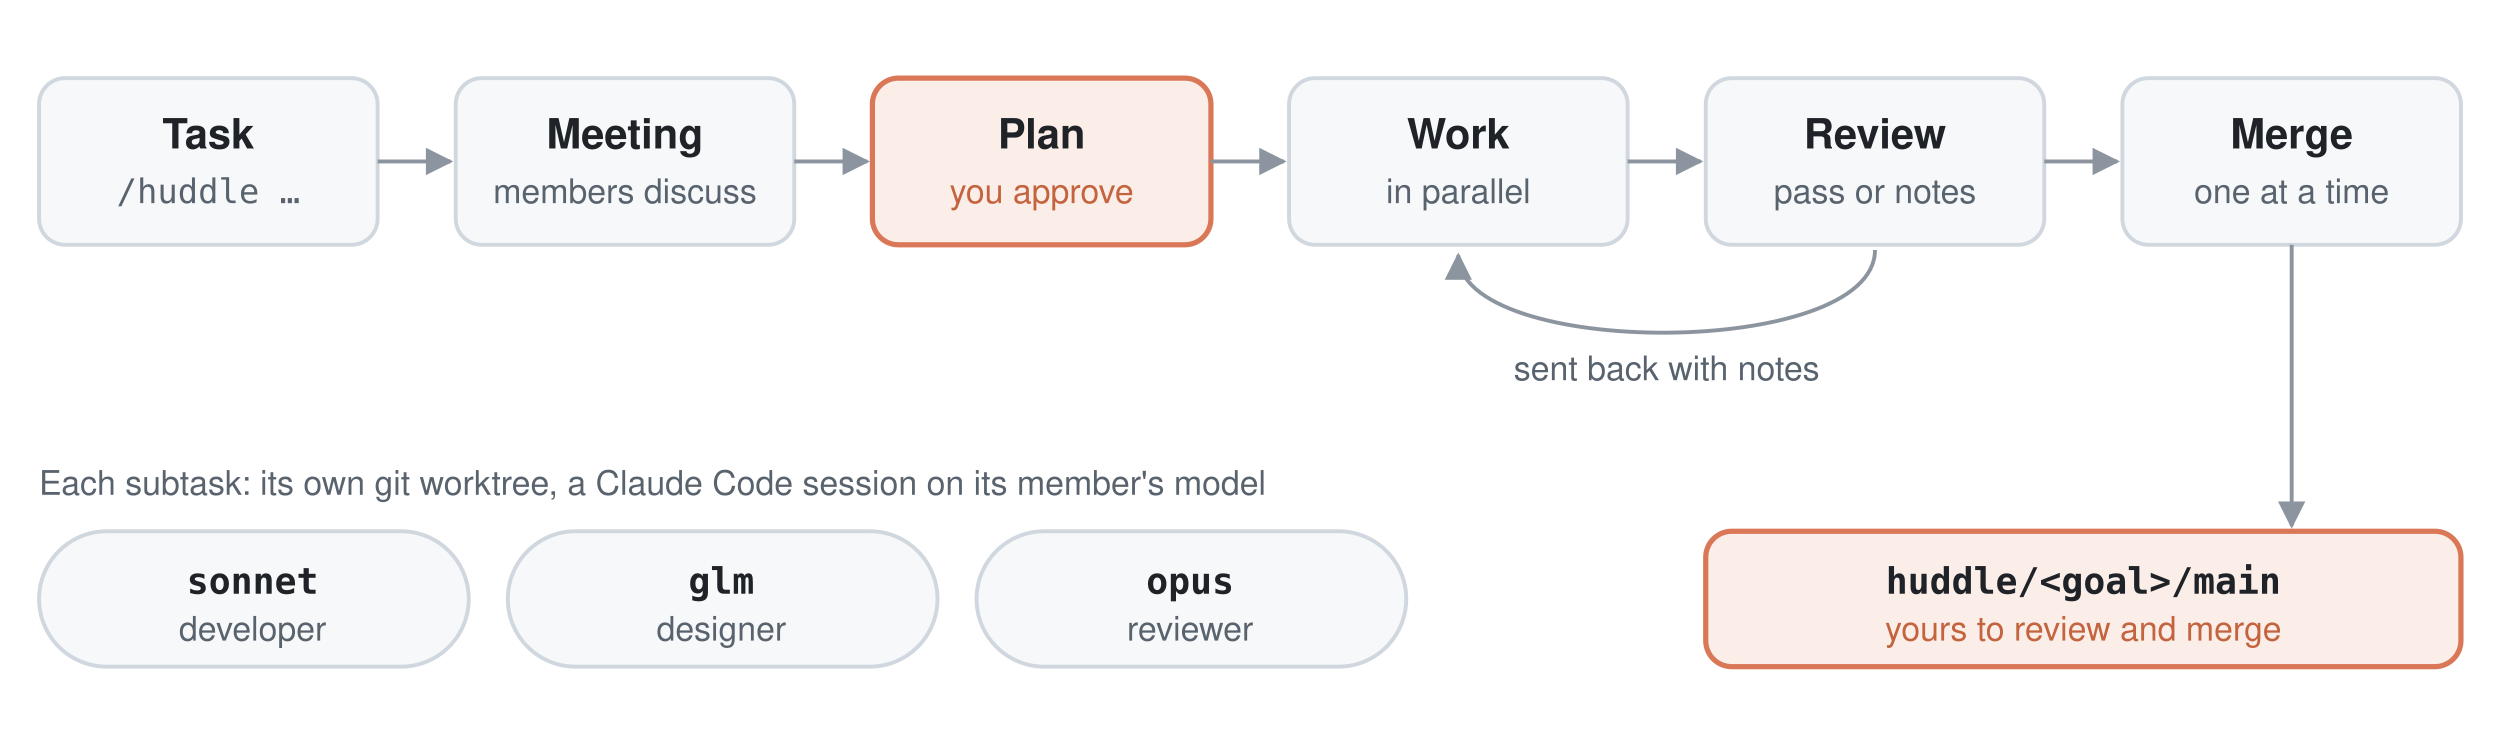
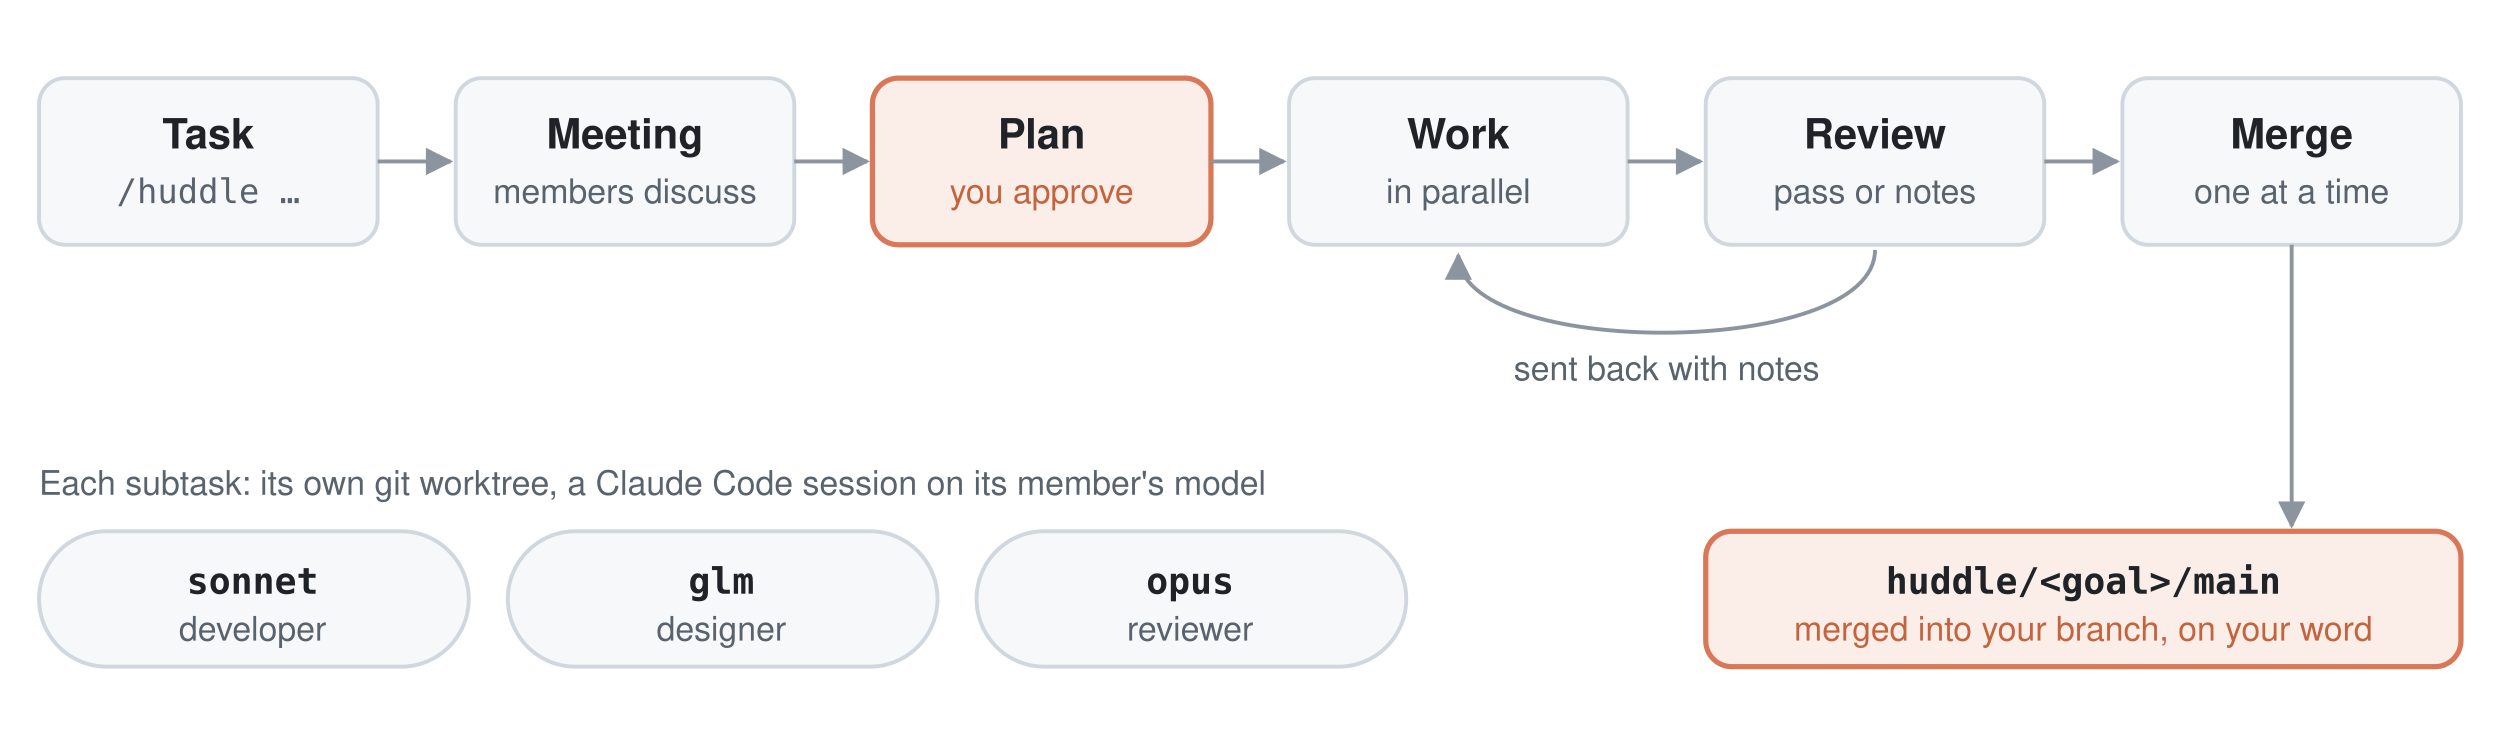
- <svg xmlns="http://www.w3.org/2000/svg" width="960" height="290" viewBox="0 0 960 290" role="img" aria-label="A task goes to a meeting, a plan you approve, parallel work, review and merge into the goal's branch">
+ <svg xmlns="http://www.w3.org/2000/svg" width="960" height="290" viewBox="0 0 960 290" role="img" aria-label="A task goes to a meeting, a plan you approve, parallel work, review and merge into the goal's branch, which merges into yours once you say">
  <style>
    .box { fill: #f6f8fa; stroke: #d0d7de; stroke-width: 1.5; }
    .you { fill: #fbeee8; stroke: #d97757; stroke-width: 2; }
    .line { stroke: #8c959f; stroke-width: 1.5; fill: none; }
    .head { fill: #8c959f; }
    .title { font: 600 16px -apple-system, "Segoe UI", Helvetica, Arial, sans-serif; fill: #1f2328; }
    .sub { font: 13px -apple-system, "Segoe UI", Helvetica, Arial, sans-serif; fill: #59636e; }
    .mono { font: 13px ui-monospace, SFMono-Regular, Menlo, Consolas, monospace; fill: #59636e; }
    .monotitle { font: 600 14px ui-monospace, SFMono-Regular, Menlo, Consolas, monospace; fill: #1f2328; }
    .accent { fill: #c4643f; }
    @media (prefers-color-scheme: dark) {
      .box { fill: #161b22; stroke: #3d444d; }
      .you { fill: #2d1f1a; stroke: #e08a66; }
      .line { stroke: #6e7681; }
      .head { fill: #6e7681; }
      .title, .monotitle { fill: #e6edf3; }
      .sub, .mono { fill: #9198a1; }
      .accent { fill: #e08a66; }
    }
  </style>
  <defs>
    <marker id="arrow" viewBox="0 0 10 10" refX="9" refY="5" markerWidth="7" markerHeight="7" orient="auto-start-reverse">
      <path d="M0 0 L10 5 L0 10 z" class="head" />
    </marker>
  </defs>
  <rect class="box" x="15" y="30" width="130" height="64" rx="10" />
  <text class="title" x="80" y="57" text-anchor="middle">Task</text>
  <text class="mono" x="80" y="78" text-anchor="middle">/huddle …</text>
  <rect class="box" x="175" y="30" width="130" height="64" rx="10" />
  <text class="title" x="240" y="57" text-anchor="middle">Meeting</text>
  <text class="sub" x="240" y="78" text-anchor="middle">members discuss</text>
  <rect class="you" x="335" y="30" width="130" height="64" rx="10" />
  <text class="title" x="400" y="57" text-anchor="middle">Plan</text>
  <text class="sub accent" x="400" y="78" text-anchor="middle">you approve</text>
  <rect class="box" x="495" y="30" width="130" height="64" rx="10" />
  <text class="title" x="560" y="57" text-anchor="middle">Work</text>
  <text class="sub" x="560" y="78" text-anchor="middle">in parallel</text>
  <rect class="box" x="655" y="30" width="130" height="64" rx="10" />
  <text class="title" x="720" y="57" text-anchor="middle">Review</text>
  <text class="sub" x="720" y="78" text-anchor="middle">pass or notes</text>
  <rect class="box" x="815" y="30" width="130" height="64" rx="10" />
  <text class="title" x="880" y="57" text-anchor="middle">Merge</text>
  <text class="sub" x="880" y="78" text-anchor="middle">one at a time</text>
  <path class="line" d="M145 62 H173" marker-end="url(#arrow)" />
  <path class="line" d="M305 62 H333" marker-end="url(#arrow)" />
  <path class="line" d="M465 62 H493" marker-end="url(#arrow)" />
  <path class="line" d="M625 62 H653" marker-end="url(#arrow)" />
  <path class="line" d="M785 62 H813" marker-end="url(#arrow)" />
  <path class="line" d="M720 96 C720 138 560 138 560 98" marker-end="url(#arrow)" />
  <text class="sub" x="640" y="146" text-anchor="middle">sent back with notes</text>
  <text class="sub" x="15" y="190">Each subtask: its own git worktree, a Claude Code session on its member's model</text>
  <rect class="box" x="15" y="204" width="165" height="52" rx="26" />
  <text class="monotitle" x="97" y="228" text-anchor="middle">sonnet</text>
  <text class="sub" x="97" y="246" text-anchor="middle">developer</text>
  <rect class="box" x="195" y="204" width="165" height="52" rx="26" />
  <text class="monotitle" x="277" y="228" text-anchor="middle">glm</text>
  <text class="sub" x="277" y="246" text-anchor="middle">designer</text>
  <rect class="box" x="375" y="204" width="165" height="52" rx="26" />
  <text class="monotitle" x="457" y="228" text-anchor="middle">opus</text>
  <text class="sub" x="457" y="246" text-anchor="middle">reviewer</text>
  <path class="line" d="M880 94 V202" marker-end="url(#arrow)" />
  <rect class="you" x="655" y="204" width="290" height="52" rx="10" />
  <text class="monotitle" x="800" y="228" text-anchor="middle">huddle/&lt;goal&gt;/main</text>
-   <text class="sub accent" x="800" y="246" text-anchor="middle">yours to review and merge</text>
+   <text class="sub accent" x="800" y="246" text-anchor="middle">merged into your branch, on your word</text>
</svg>
